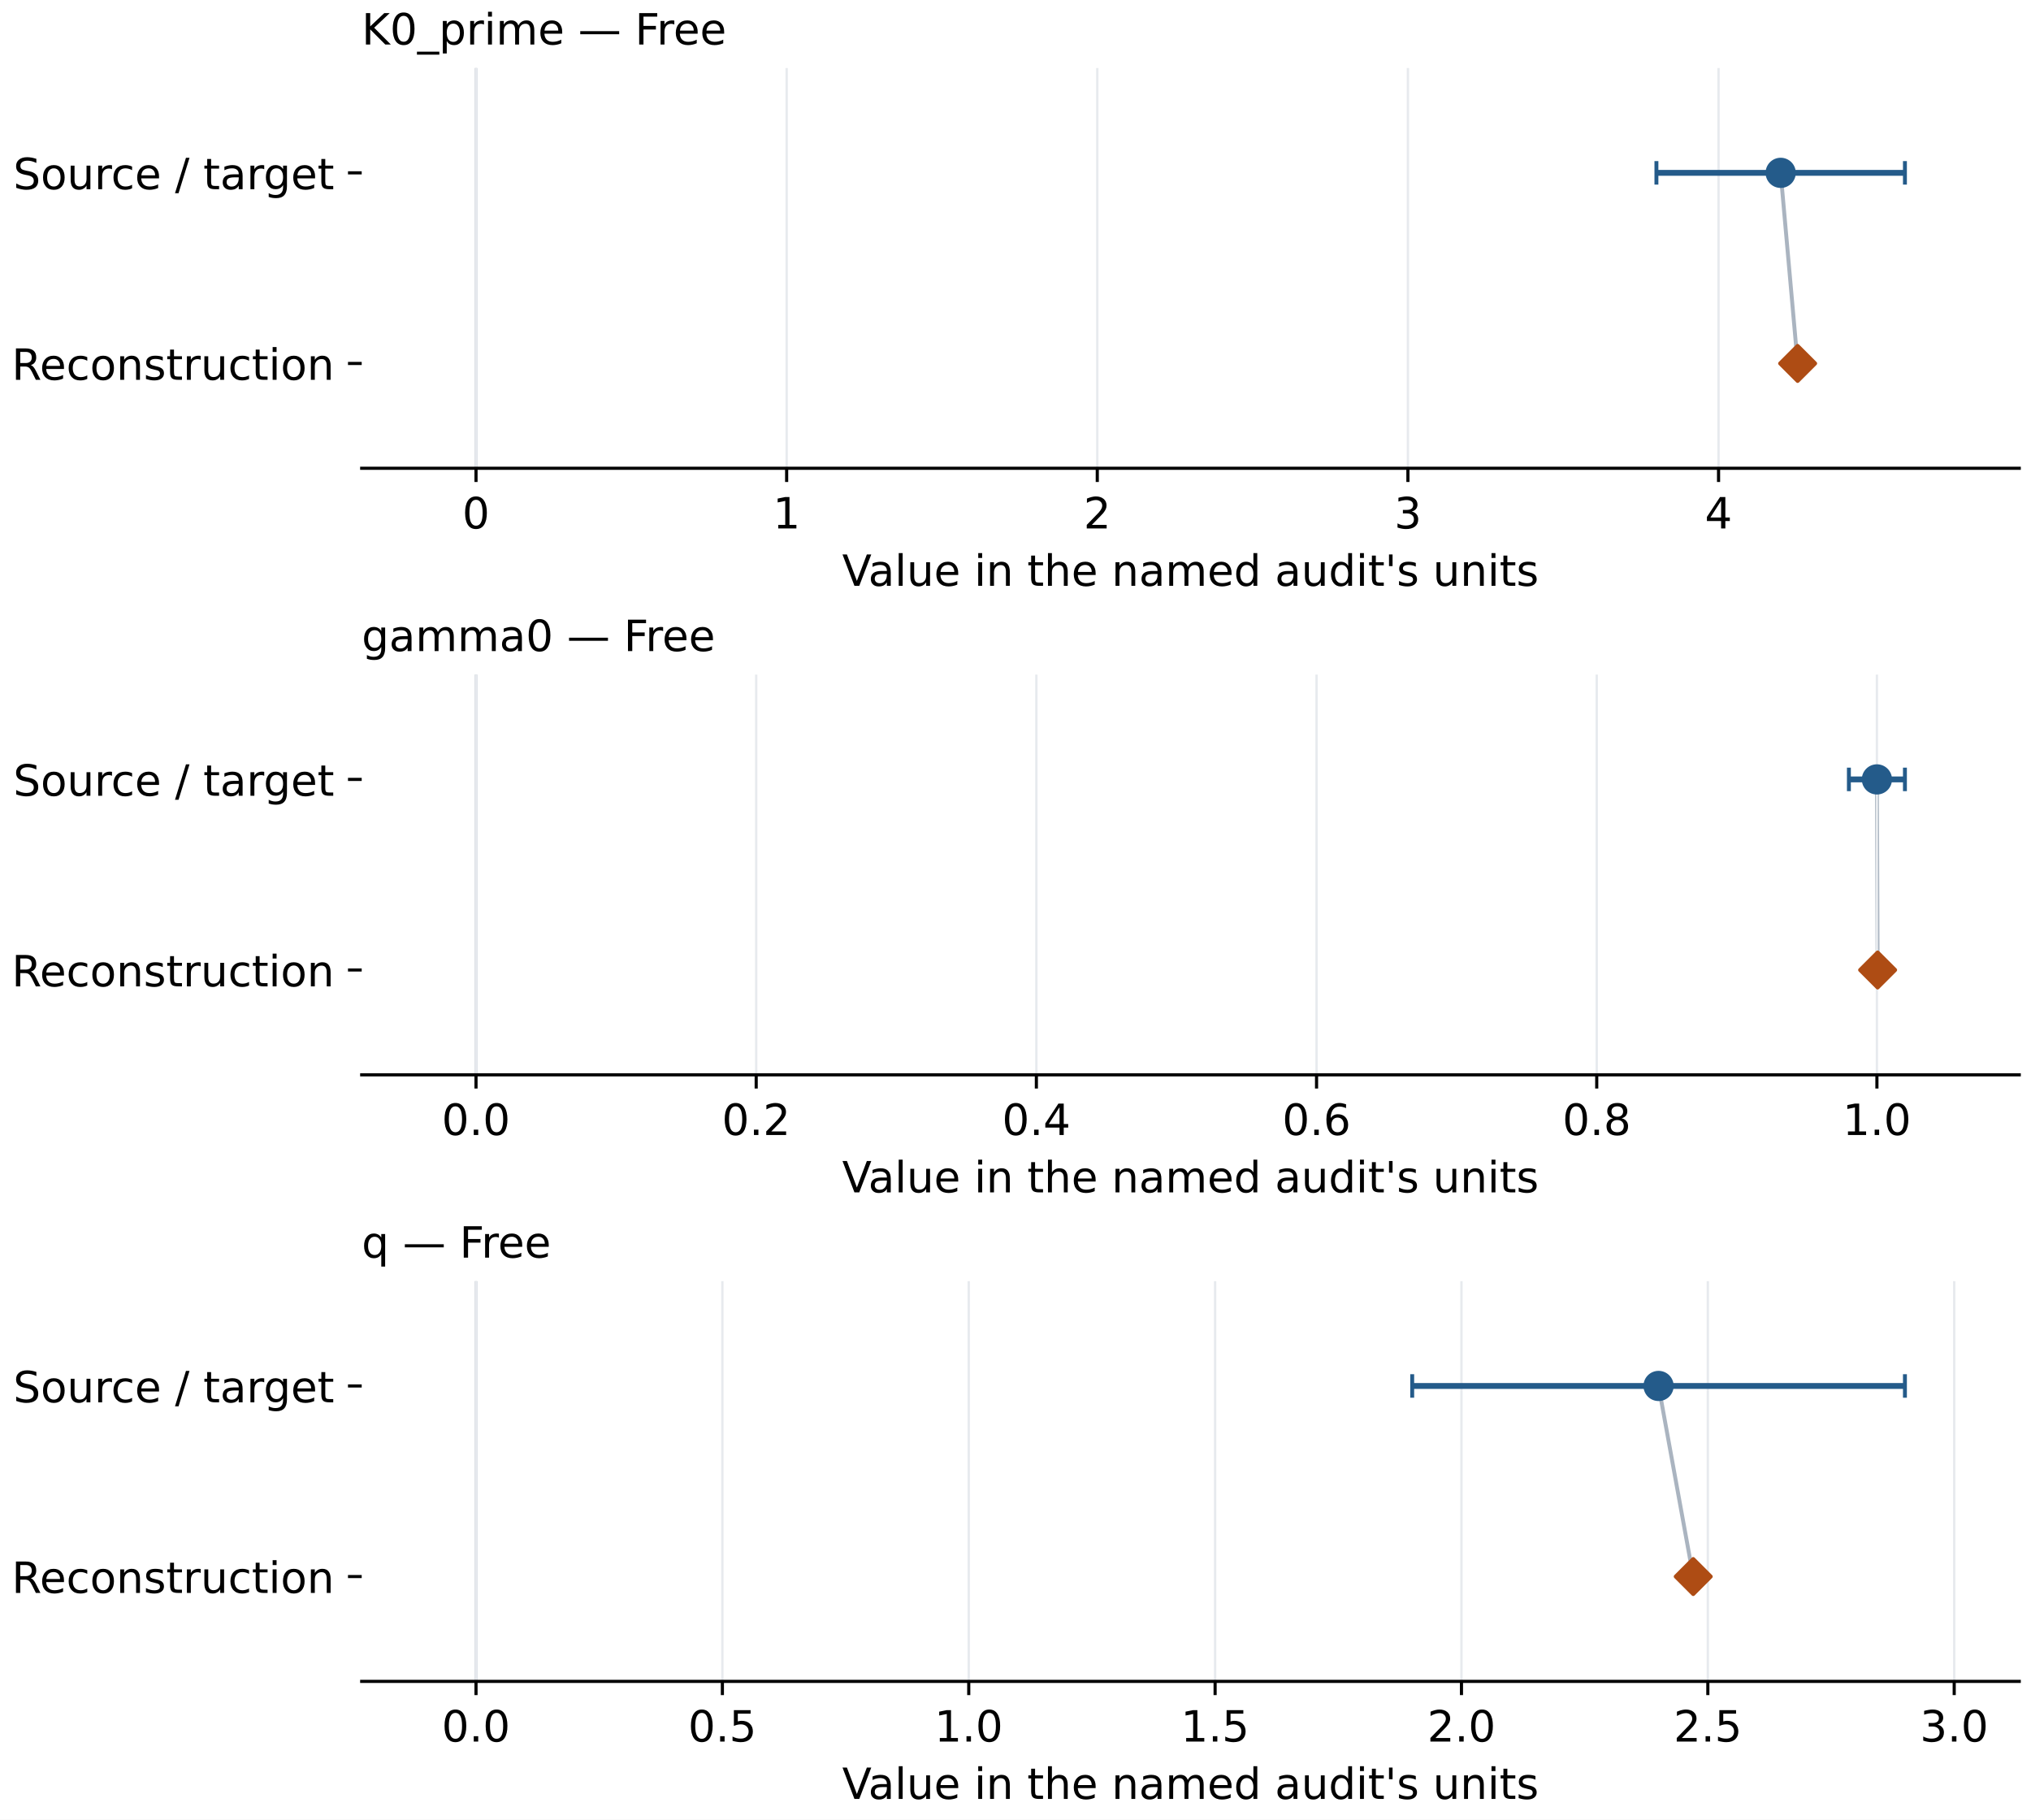
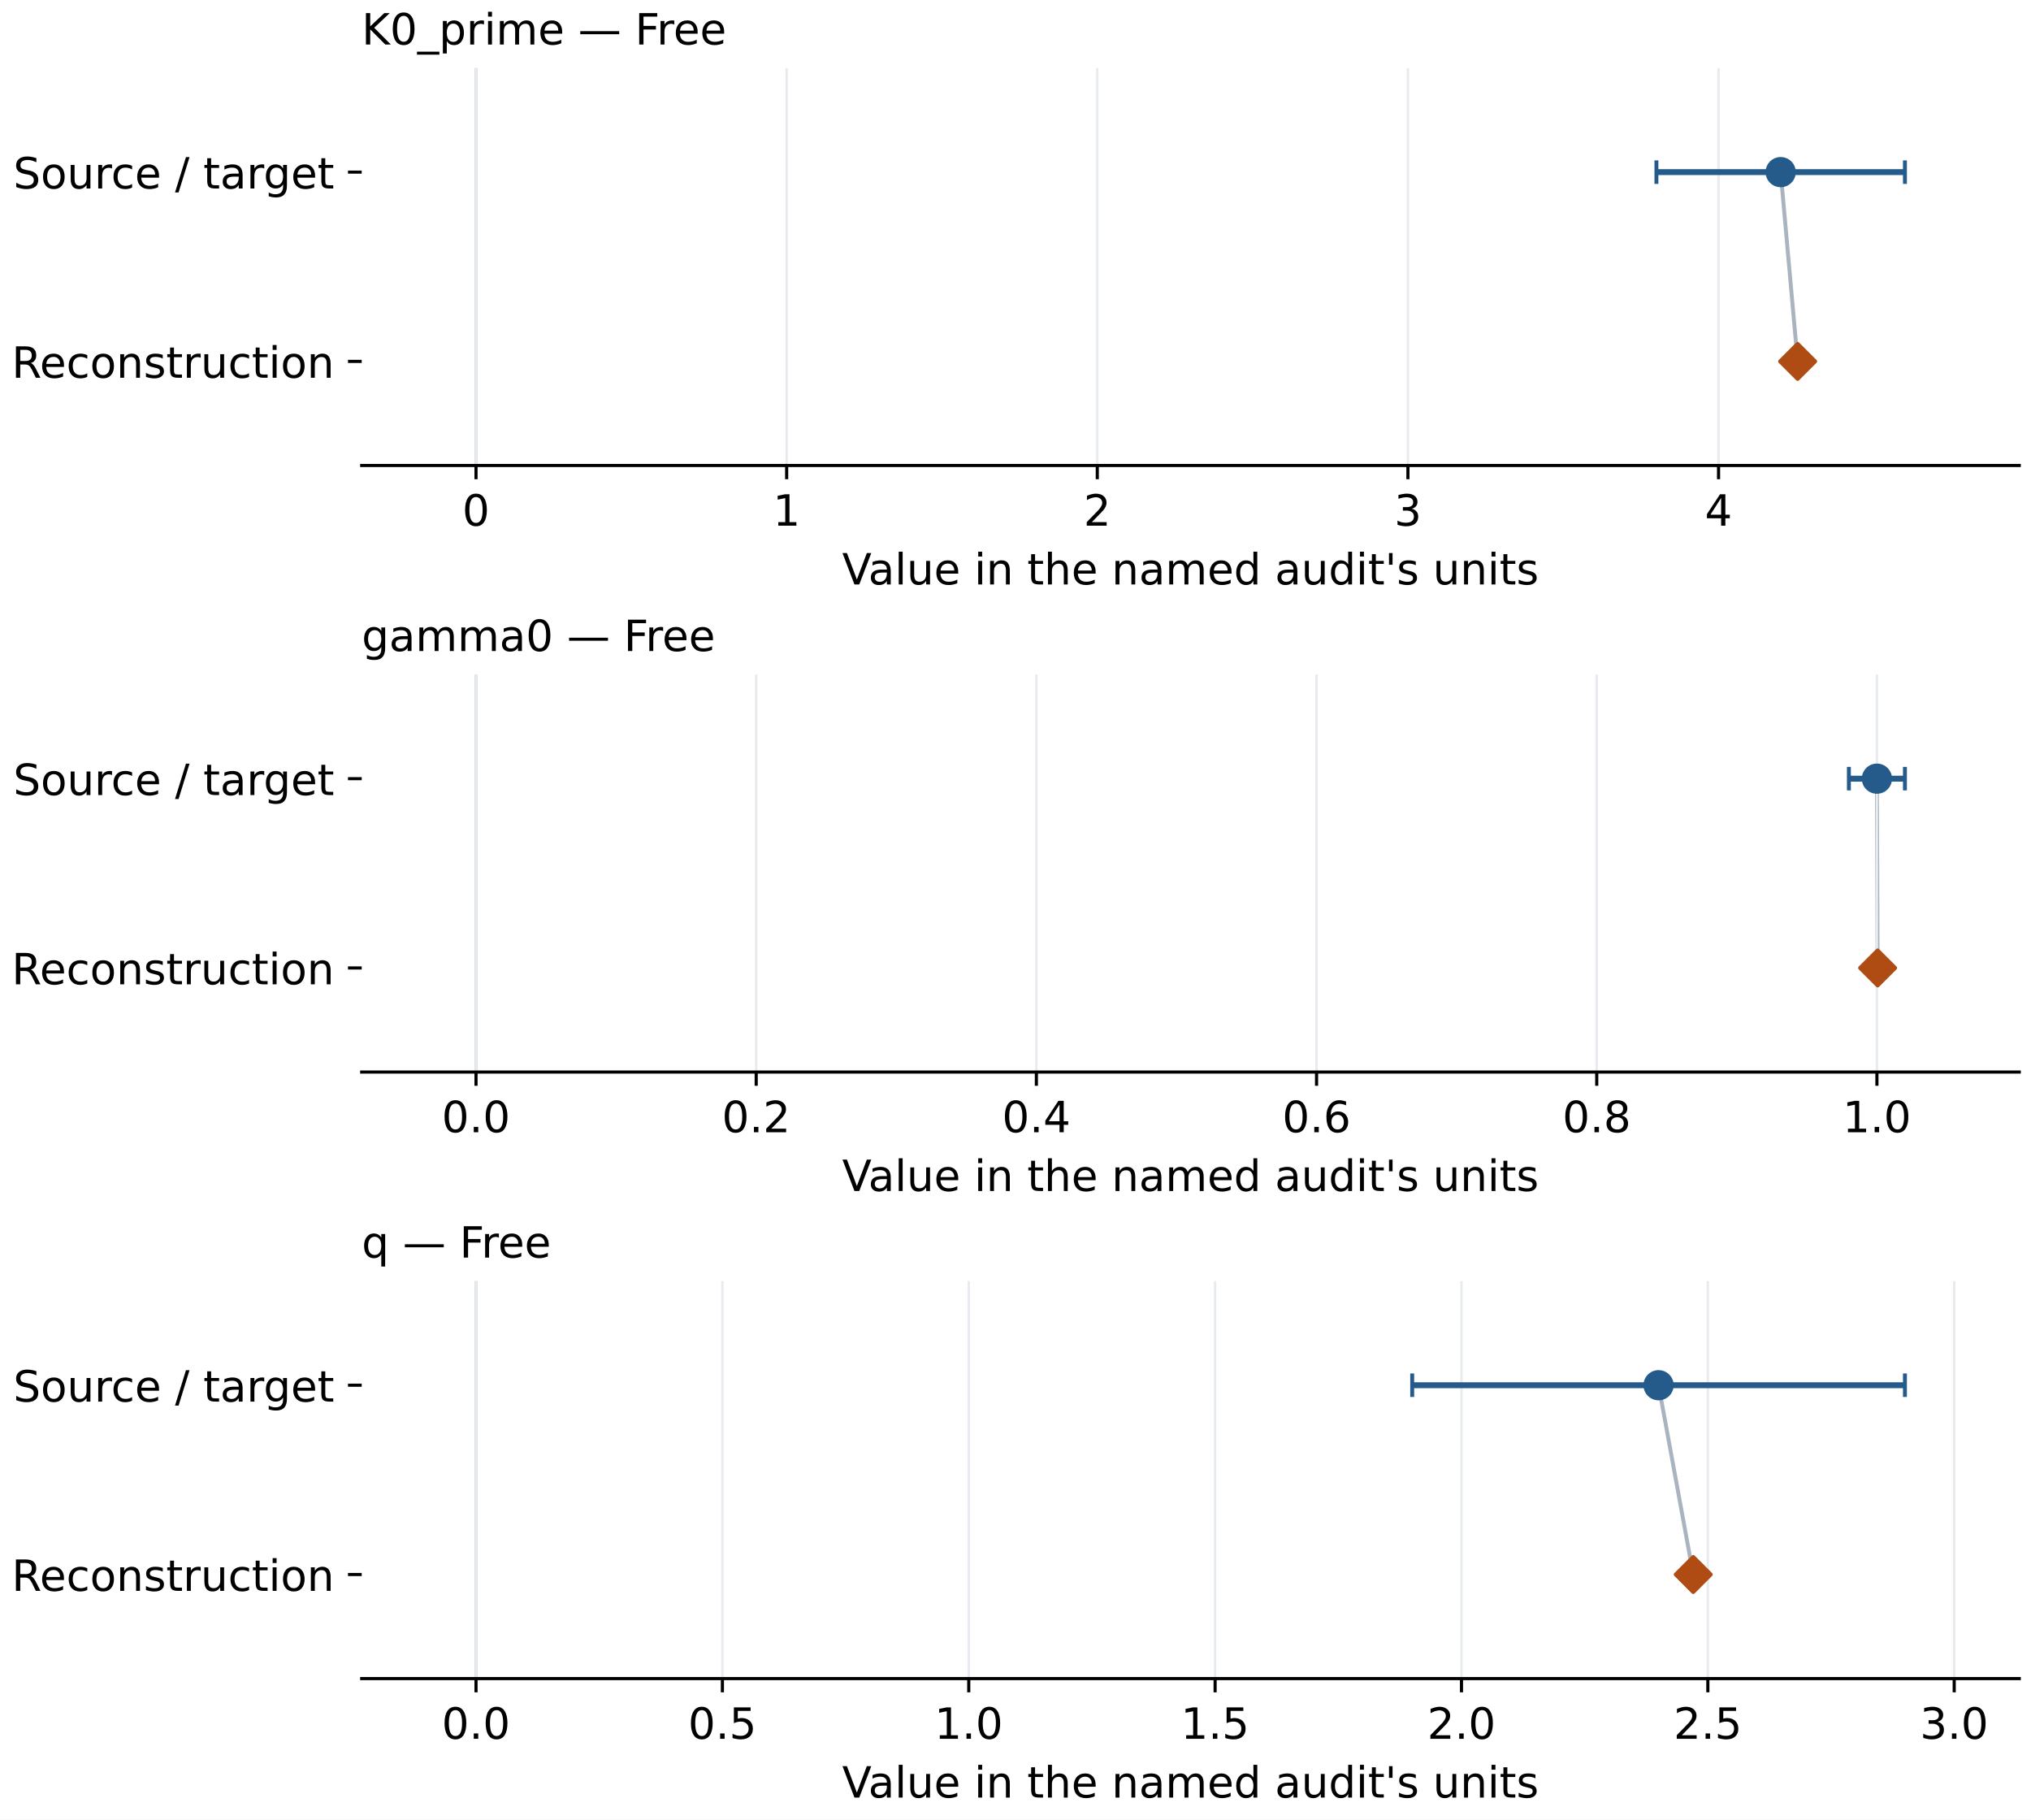
<svg xmlns="http://www.w3.org/2000/svg" xmlns:xlink="http://www.w3.org/1999/xlink" width="518.4pt" height="464.4pt" viewBox="0 0 518.4 464.4" version="1.1">
  <defs>
    <style type="text/css">*{stroke-linejoin: round; stroke-linecap: butt}</style>
  </defs>
  <g id="figure_1">
    <g id="patch_1">
      <path d="M 0 464.4 L 518.4 464.4 L 518.4 0 L 0 0 z " style="fill: #ffffff" />
    </g>
    <g id="axes_1">
      <g id="patch_2">
-         <path d="M 92.321 119.508 L 515.4 119.508 L 515.4 17.359 L 92.321 17.359 z " style="fill: #ffffff" />
+         <path d="M 92.323 118.799 L 515.4 118.799 L 515.4 17.359 L 92.323 17.359 z " style="fill: #ffffff" />
      </g>
      <g id="line2d_1">
-         <path d="M 121.499 119.508 L 121.499 17.359 " clip-path="url(#p881a610187)" style="fill: none; stroke: #c3cad2; stroke-width: 0.7; stroke-linecap: square" />
+         <path d="M 121.501 118.799 L 121.501 17.359 " clip-path="url(#p4411ebc7ee)" style="fill: none; stroke: #c3cad2; stroke-width: 0.7; stroke-linecap: square" />
      </g>
      <g id="line2d_2">
-         <path d="M 454.507 44.112 L 458.834 92.754 " clip-path="url(#p881a610187)" style="fill: none; stroke: #aab4c0; stroke-linecap: square" />
+         <path d="M 454.507 43.926 L 458.834 92.232 " clip-path="url(#p4411ebc7ee)" style="fill: none; stroke: #aab4c0; stroke-linecap: square" />
      </g>
      <g id="matplotlib.axis_1">
        <g id="xtick_1">
          <g id="line2d_3">
-             <path d="M 121.499 119.508 L 121.499 17.359 " clip-path="url(#p881a610187)" style="fill: none; stroke: #e7eaee; stroke-width: 0.6; stroke-linecap: square" />
+             <path d="M 121.501 118.799 L 121.501 17.359 " clip-path="url(#p4411ebc7ee)" style="fill: none; stroke: #e7eaee; stroke-width: 0.6; stroke-linecap: square" />
          </g>
          <g id="line2d_4">
            <defs>
              <path id="mb45e14ee2d" d="M 0 0 L 0 3.5 " style="stroke: #000000; stroke-width: 0.8" />
            </defs>
            <g>
-               <use xlink:href="#mb45e14ee2d" x="121.499" y="119.508" style="stroke: #000000; stroke-width: 0.8" />
+               <use xlink:href="#mb45e14ee2d" x="121.501" y="118.799" style="stroke: #000000; stroke-width: 0.8" />
            </g>
          </g>
          <g id="text_1">
-             <text style="font: 11px 'DejaVu Sans', Arial, sans-serif; text-anchor: middle" x="121.499" y="134.866" transform="rotate(-0 121.4993 134.8662)">0</text>
+             <text style="font-size: 11px; font-family: 'DejaVu Sans', Arial, sans-serif; text-anchor: middle" x="121.501" y="134.157" transform="rotate(-0 121.5009 134.1569)">0</text>
          </g>
        </g>
        <g id="xtick_2">
          <g id="line2d_5">
-             <path d="M 200.787 119.508 L 200.787 17.359 " clip-path="url(#p881a610187)" style="fill: none; stroke: #e7eaee; stroke-width: 0.6; stroke-linecap: square" />
+             <path d="M 200.788 118.799 L 200.788 17.359 " clip-path="url(#p4411ebc7ee)" style="fill: none; stroke: #e7eaee; stroke-width: 0.6; stroke-linecap: square" />
          </g>
          <g id="line2d_6">
            <g>
-               <use xlink:href="#mb45e14ee2d" x="200.787" y="119.508" style="stroke: #000000; stroke-width: 0.8" />
+               <use xlink:href="#mb45e14ee2d" x="200.788" y="118.799" style="stroke: #000000; stroke-width: 0.8" />
            </g>
          </g>
          <g id="text_2">
-             <text style="font: 11px 'DejaVu Sans', Arial, sans-serif; text-anchor: middle" x="200.787" y="134.866" transform="rotate(-0 200.7868 134.8662)">1</text>
+             <text style="font-size: 11px; font-family: 'DejaVu Sans', Arial, sans-serif; text-anchor: middle" x="200.788" y="134.157" transform="rotate(-0 200.7881 134.1569)">1</text>
          </g>
        </g>
        <g id="xtick_3">
          <g id="line2d_7">
-             <path d="M 280.074 119.508 L 280.074 17.359 " clip-path="url(#p881a610187)" style="fill: none; stroke: #e7eaee; stroke-width: 0.6; stroke-linecap: square" />
+             <path d="M 280.075 118.799 L 280.075 17.359 " clip-path="url(#p4411ebc7ee)" style="fill: none; stroke: #e7eaee; stroke-width: 0.6; stroke-linecap: square" />
          </g>
          <g id="line2d_8">
            <g>
-               <use xlink:href="#mb45e14ee2d" x="280.074" y="119.508" style="stroke: #000000; stroke-width: 0.8" />
+               <use xlink:href="#mb45e14ee2d" x="280.075" y="118.799" style="stroke: #000000; stroke-width: 0.8" />
            </g>
          </g>
          <g id="text_3">
-             <text style="font: 11px 'DejaVu Sans', Arial, sans-serif; text-anchor: middle" x="280.074" y="134.866" transform="rotate(-0 280.0744 134.8662)">2</text>
+             <text style="font-size: 11px; font-family: 'DejaVu Sans', Arial, sans-serif; text-anchor: middle" x="280.075" y="134.157" transform="rotate(-0 280.0753 134.1569)">2</text>
          </g>
        </g>
        <g id="xtick_4">
          <g id="line2d_9">
-             <path d="M 359.362 119.508 L 359.362 17.359 " clip-path="url(#p881a610187)" style="fill: none; stroke: #e7eaee; stroke-width: 0.6; stroke-linecap: square" />
+             <path d="M 359.363 118.799 L 359.363 17.359 " clip-path="url(#p4411ebc7ee)" style="fill: none; stroke: #e7eaee; stroke-width: 0.6; stroke-linecap: square" />
          </g>
          <g id="line2d_10">
            <g>
-               <use xlink:href="#mb45e14ee2d" x="359.362" y="119.508" style="stroke: #000000; stroke-width: 0.8" />
+               <use xlink:href="#mb45e14ee2d" x="359.363" y="118.799" style="stroke: #000000; stroke-width: 0.8" />
            </g>
          </g>
          <g id="text_4">
-             <text style="font: 11px 'DejaVu Sans', Arial, sans-serif; text-anchor: middle" x="359.362" y="134.866" transform="rotate(-0 359.3619 134.8662)">3</text>
+             <text style="font-size: 11px; font-family: 'DejaVu Sans', Arial, sans-serif; text-anchor: middle" x="359.363" y="134.157" transform="rotate(-0 359.3625 134.1569)">3</text>
          </g>
        </g>
        <g id="xtick_5">
          <g id="line2d_11">
-             <path d="M 438.649 119.508 L 438.649 17.359 " clip-path="url(#p881a610187)" style="fill: none; stroke: #e7eaee; stroke-width: 0.6; stroke-linecap: square" />
+             <path d="M 438.65 118.799 L 438.65 17.359 " clip-path="url(#p4411ebc7ee)" style="fill: none; stroke: #e7eaee; stroke-width: 0.6; stroke-linecap: square" />
          </g>
          <g id="line2d_12">
            <g>
-               <use xlink:href="#mb45e14ee2d" x="438.649" y="119.508" style="stroke: #000000; stroke-width: 0.8" />
+               <use xlink:href="#mb45e14ee2d" x="438.65" y="118.799" style="stroke: #000000; stroke-width: 0.8" />
            </g>
          </g>
          <g id="text_5">
-             <text style="font: 11px 'DejaVu Sans', Arial, sans-serif; text-anchor: middle" x="438.649" y="134.866" transform="rotate(-0 438.6494 134.8662)">4</text>
+             <text style="font-size: 11px; font-family: 'DejaVu Sans', Arial, sans-serif; text-anchor: middle" x="438.65" y="134.157" transform="rotate(-0 438.6497 134.1569)">4</text>
          </g>
        </g>
        <g id="text_6">
-           <text style="font: 11px 'DejaVu Sans', Arial, sans-serif; text-anchor: middle" x="303.861" y="149.512" transform="rotate(-0 303.8606 149.5121)">Value in the named audit's units</text>
+           <text style="font-size: 11px; font-family: 'DejaVu Sans', Arial, sans-serif; text-anchor: middle" x="303.861" y="149.158" transform="rotate(-0 303.8615 149.1578)">Value in the named audit's units</text>
        </g>
      </g>
      <g id="matplotlib.axis_2">
        <g id="ytick_1">
          <g id="line2d_13">
            <defs>
              <path id="m7f30f8d901" d="M 0 0 L -3.5 0 " style="stroke: #000000; stroke-width: 0.8" />
            </defs>
            <g>
-               <use xlink:href="#m7f30f8d901" x="92.321" y="92.754" style="stroke: #000000; stroke-width: 0.8" />
+               <use xlink:href="#m7f30f8d901" x="92.323" y="92.232" style="stroke: #000000; stroke-width: 0.8" />
            </g>
          </g>
          <g id="text_7">
-             <text style="font: 11px 'DejaVu Sans', Arial, sans-serif; text-anchor: end" x="85.321" y="96.934" transform="rotate(-0 85.32149 96.93362)">Reconstruction</text>
+             <text style="font-size: 11px; font-family: 'DejaVu Sans', Arial, sans-serif; text-anchor: end" x="85.323" y="96.411" transform="rotate(-0 85.32321 96.41075)">Reconstruction</text>
          </g>
        </g>
        <g id="ytick_2">
          <g id="line2d_14">
            <g>
-               <use xlink:href="#m7f30f8d901" x="92.321" y="44.112" style="stroke: #000000; stroke-width: 0.8" />
+               <use xlink:href="#m7f30f8d901" x="92.323" y="43.926" style="stroke: #000000; stroke-width: 0.8" />
            </g>
          </g>
          <g id="text_8">
-             <text style="font: 11px 'DejaVu Sans', Arial, sans-serif; text-anchor: end" x="85.321" y="48.291" transform="rotate(-0 85.32149 48.29107)">Source / target</text>
+             <text style="font-size: 11px; font-family: 'DejaVu Sans', Arial, sans-serif; text-anchor: end" x="85.323" y="48.105" transform="rotate(-0 85.32321 48.1051)">Source / target</text>
          </g>
        </g>
      </g>
      <g id="PathCollection_1">
        <defs>
          <path id="m5b1aaaca44" d="M 0 3.354 C 0.89 3.354 1.743 3.001 2.372 2.372 C 3.001 1.743 3.354 0.89 3.354 0 C 3.354 -0.89 3.001 -1.743 2.372 -2.372 C 1.743 -3.001 0.89 -3.354 0 -3.354 C -0.89 -3.354 -1.743 -3.001 -2.372 -2.372 C -3.001 -1.743 -3.354 -0.89 -3.354 0 C -3.354 0.89 -3.001 1.743 -2.372 2.372 C -1.743 3.001 -0.89 3.354 0 3.354 z " style="stroke: #245b8a" />
        </defs>
-         <g clip-path="url(#p881a610187)">
-           <use xlink:href="#m5b1aaaca44" x="454.507" y="44.112" style="fill: #245b8a; stroke: #245b8a" />
+         <g clip-path="url(#p4411ebc7ee)">
+           <use xlink:href="#m5b1aaaca44" x="454.507" y="43.926" style="fill: #245b8a; stroke: #245b8a" />
        </g>
      </g>
      <g id="PathCollection_2">
        <defs>
          <path id="m79c71298e6" d="M -0 4.472 L 4.472 0 L 0 -4.472 L -4.472 -0 z " style="stroke: #ae4c14" />
        </defs>
-         <g clip-path="url(#p881a610187)">
-           <use xlink:href="#m79c71298e6" x="458.834" y="92.754" style="fill: #ae4c14; stroke: #ae4c14" />
+         <g clip-path="url(#p4411ebc7ee)">
+           <use xlink:href="#m79c71298e6" x="458.834" y="92.232" style="fill: #ae4c14; stroke: #ae4c14" />
        </g>
      </g>
      <g id="LineCollection_1">
-         <path d="M 422.792 44.112 L 486.222 44.112 " clip-path="url(#p881a610187)" style="fill: none; stroke: #245b8a; stroke-width: 1.5" />
+         <path d="M 422.792 43.926 L 486.222 43.926 " clip-path="url(#p4411ebc7ee)" style="fill: none; stroke: #245b8a; stroke-width: 1.5" />
      </g>
      <g id="line2d_15">
        <defs>
          <path id="m002537e231" d="M 0 3 L 0 -3 " style="stroke: #245b8a" />
        </defs>
-         <g clip-path="url(#p881a610187)">
-           <use xlink:href="#m002537e231" x="422.792" y="44.112" style="fill: #245b8a; stroke: #245b8a" />
+         <g clip-path="url(#p4411ebc7ee)">
+           <use xlink:href="#m002537e231" x="422.792" y="43.926" style="fill: #245b8a; stroke: #245b8a" />
        </g>
      </g>
      <g id="line2d_16">
-         <g clip-path="url(#p881a610187)">
-           <use xlink:href="#m002537e231" x="486.222" y="44.112" style="fill: #245b8a; stroke: #245b8a" />
+         <g clip-path="url(#p4411ebc7ee)">
+           <use xlink:href="#m002537e231" x="486.222" y="43.926" style="fill: #245b8a; stroke: #245b8a" />
        </g>
      </g>
      <g id="patch_3">
-         <path d="M 92.321 119.508 L 515.4 119.508 " style="fill: none; stroke: #000000; stroke-width: 0.8; stroke-linejoin: miter; stroke-linecap: square" />
+         <path d="M 92.323 118.799 L 515.4 118.799 " style="fill: none; stroke: #000000; stroke-width: 0.8; stroke-linejoin: miter; stroke-linecap: square" />
      </g>
      <g id="text_9">
-         <text style="font: 11px 'DejaVu Sans', Arial, sans-serif; text-anchor: start" x="92.321" y="11.359" transform="rotate(-0 92.32149 11.35852)">K0_prime — Free</text>
+         <text style="font-size: 11px; font-family: 'DejaVu Sans', Arial, sans-serif; text-anchor: start" x="92.323" y="11.359" transform="rotate(-0 92.32321 11.35852)">K0_prime — Free</text>
      </g>
    </g>
    <g id="axes_2">
      <g id="patch_4">
-         <path d="M 92.321 274.308 L 515.4 274.308 L 515.4 172.159 L 92.321 172.159 z " style="fill: #ffffff" />
+         <path d="M 92.323 273.599 L 515.4 273.599 L 515.4 172.158 L 92.323 172.158 z " style="fill: #ffffff" />
      </g>
      <g id="line2d_17">
-         <path d="M 121.499 274.308 L 121.499 172.159 " clip-path="url(#p8bce2dddd9)" style="fill: none; stroke: #c3cad2; stroke-width: 0.7; stroke-linecap: square" />
+         <path d="M 121.501 273.599 L 121.501 172.158 " clip-path="url(#pc81dabed47)" style="fill: none; stroke: #c3cad2; stroke-width: 0.7; stroke-linecap: square" />
      </g>
      <g id="line2d_18">
-         <path d="M 479.071 198.912 L 479.25 247.554 " clip-path="url(#p8bce2dddd9)" style="fill: none; stroke: #aab4c0; stroke-linecap: square" />
+         <path d="M 479.071 198.726 L 479.25 247.031 " clip-path="url(#pc81dabed47)" style="fill: none; stroke: #aab4c0; stroke-linecap: square" />
      </g>
      <g id="matplotlib.axis_3">
        <g id="xtick_6">
          <g id="line2d_19">
-             <path d="M 121.499 274.308 L 121.499 172.159 " clip-path="url(#p8bce2dddd9)" style="fill: none; stroke: #e7eaee; stroke-width: 0.6; stroke-linecap: square" />
+             <path d="M 121.501 273.599 L 121.501 172.158 " clip-path="url(#pc81dabed47)" style="fill: none; stroke: #e7eaee; stroke-width: 0.6; stroke-linecap: square" />
          </g>
          <g id="line2d_20">
            <g>
-               <use xlink:href="#mb45e14ee2d" x="121.499" y="274.308" style="stroke: #000000; stroke-width: 0.8" />
+               <use xlink:href="#mb45e14ee2d" x="121.501" y="273.599" style="stroke: #000000; stroke-width: 0.8" />
            </g>
          </g>
          <g id="text_10">
-             <text style="font: 11px 'DejaVu Sans', Arial, sans-serif; text-anchor: middle" x="121.499" y="289.666" transform="rotate(-0 121.4993 289.6662)">0.0</text>
+             <text style="font-size: 11px; font-family: 'DejaVu Sans', Arial, sans-serif; text-anchor: middle" x="121.501" y="288.957" transform="rotate(-0 121.5009 288.9566)">0.0</text>
          </g>
        </g>
        <g id="xtick_7">
          <g id="line2d_21">
-             <path d="M 193.014 274.308 L 193.014 172.159 " clip-path="url(#p8bce2dddd9)" style="fill: none; stroke: #e7eaee; stroke-width: 0.6; stroke-linecap: square" />
+             <path d="M 193.015 273.599 L 193.015 172.158 " clip-path="url(#pc81dabed47)" style="fill: none; stroke: #e7eaee; stroke-width: 0.6; stroke-linecap: square" />
          </g>
          <g id="line2d_22">
            <g>
-               <use xlink:href="#mb45e14ee2d" x="193.014" y="274.308" style="stroke: #000000; stroke-width: 0.8" />
+               <use xlink:href="#mb45e14ee2d" x="193.015" y="273.599" style="stroke: #000000; stroke-width: 0.8" />
            </g>
          </g>
          <g id="text_11">
-             <text style="font: 11px 'DejaVu Sans', Arial, sans-serif; text-anchor: middle" x="193.014" y="289.666" transform="rotate(-0 193.0135 289.6662)">0.2</text>
+             <text style="font-size: 11px; font-family: 'DejaVu Sans', Arial, sans-serif; text-anchor: middle" x="193.015" y="288.957" transform="rotate(-0 193.0149 288.9566)">0.2</text>
          </g>
        </g>
        <g id="xtick_8">
          <g id="line2d_23">
-             <path d="M 264.528 274.308 L 264.528 172.159 " clip-path="url(#p8bce2dddd9)" style="fill: none; stroke: #e7eaee; stroke-width: 0.6; stroke-linecap: square" />
+             <path d="M 264.529 273.599 L 264.529 172.158 " clip-path="url(#pc81dabed47)" style="fill: none; stroke: #e7eaee; stroke-width: 0.6; stroke-linecap: square" />
          </g>
          <g id="line2d_24">
            <g>
-               <use xlink:href="#mb45e14ee2d" x="264.528" y="274.308" style="stroke: #000000; stroke-width: 0.8" />
+               <use xlink:href="#mb45e14ee2d" x="264.529" y="273.599" style="stroke: #000000; stroke-width: 0.8" />
            </g>
          </g>
          <g id="text_12">
-             <text style="font: 11px 'DejaVu Sans', Arial, sans-serif; text-anchor: middle" x="264.528" y="289.666" transform="rotate(-0 264.5278 289.6662)">0.4</text>
+             <text style="font-size: 11px; font-family: 'DejaVu Sans', Arial, sans-serif; text-anchor: middle" x="264.529" y="288.957" transform="rotate(-0 264.5288 288.9566)">0.4</text>
          </g>
        </g>
        <g id="xtick_9">
          <g id="line2d_25">
-             <path d="M 336.042 274.308 L 336.042 172.159 " clip-path="url(#p8bce2dddd9)" style="fill: none; stroke: #e7eaee; stroke-width: 0.6; stroke-linecap: square" />
+             <path d="M 336.043 273.599 L 336.043 172.158 " clip-path="url(#pc81dabed47)" style="fill: none; stroke: #e7eaee; stroke-width: 0.6; stroke-linecap: square" />
          </g>
          <g id="line2d_26">
            <g>
-               <use xlink:href="#mb45e14ee2d" x="336.042" y="274.308" style="stroke: #000000; stroke-width: 0.8" />
+               <use xlink:href="#mb45e14ee2d" x="336.043" y="273.599" style="stroke: #000000; stroke-width: 0.8" />
            </g>
          </g>
          <g id="text_13">
-             <text style="font: 11px 'DejaVu Sans', Arial, sans-serif; text-anchor: middle" x="336.042" y="289.666" transform="rotate(-0 336.042 289.6662)">0.6</text>
+             <text style="font-size: 11px; font-family: 'DejaVu Sans', Arial, sans-serif; text-anchor: middle" x="336.043" y="288.957" transform="rotate(-0 336.0428 288.9566)">0.6</text>
          </g>
        </g>
        <g id="xtick_10">
          <g id="line2d_27">
-             <path d="M 407.556 274.308 L 407.556 172.159 " clip-path="url(#p8bce2dddd9)" style="fill: none; stroke: #e7eaee; stroke-width: 0.6; stroke-linecap: square" />
+             <path d="M 407.557 273.599 L 407.557 172.158 " clip-path="url(#pc81dabed47)" style="fill: none; stroke: #e7eaee; stroke-width: 0.6; stroke-linecap: square" />
          </g>
          <g id="line2d_28">
            <g>
-               <use xlink:href="#mb45e14ee2d" x="407.556" y="274.308" style="stroke: #000000; stroke-width: 0.8" />
+               <use xlink:href="#mb45e14ee2d" x="407.557" y="273.599" style="stroke: #000000; stroke-width: 0.8" />
            </g>
          </g>
          <g id="text_14">
-             <text style="font: 11px 'DejaVu Sans', Arial, sans-serif; text-anchor: middle" x="407.556" y="289.666" transform="rotate(-0 407.5563 289.6662)">0.8</text>
+             <text style="font-size: 11px; font-family: 'DejaVu Sans', Arial, sans-serif; text-anchor: middle" x="407.557" y="288.957" transform="rotate(-0 407.5567 288.9566)">0.8</text>
          </g>
        </g>
        <g id="xtick_11">
          <g id="line2d_29">
-             <path d="M 479.071 274.308 L 479.071 172.159 " clip-path="url(#p8bce2dddd9)" style="fill: none; stroke: #e7eaee; stroke-width: 0.6; stroke-linecap: square" />
+             <path d="M 479.071 273.599 L 479.071 172.158 " clip-path="url(#pc81dabed47)" style="fill: none; stroke: #e7eaee; stroke-width: 0.6; stroke-linecap: square" />
          </g>
          <g id="line2d_30">
            <g>
-               <use xlink:href="#mb45e14ee2d" x="479.071" y="274.308" style="stroke: #000000; stroke-width: 0.8" />
+               <use xlink:href="#mb45e14ee2d" x="479.071" y="273.599" style="stroke: #000000; stroke-width: 0.8" />
            </g>
          </g>
          <g id="text_15">
-             <text style="font: 11px 'DejaVu Sans', Arial, sans-serif; text-anchor: middle" x="479.071" y="289.666" transform="rotate(-0 479.0705 289.6662)">1.0</text>
+             <text style="font-size: 11px; font-family: 'DejaVu Sans', Arial, sans-serif; text-anchor: middle" x="479.071" y="288.957" transform="rotate(-0 479.0707 288.9566)">1.0</text>
          </g>
        </g>
        <g id="text_16">
-           <text style="font: 11px 'DejaVu Sans', Arial, sans-serif; text-anchor: middle" x="303.861" y="304.312" transform="rotate(-0 303.8606 304.3121)">Value in the named audit's units</text>
+           <text style="font-size: 11px; font-family: 'DejaVu Sans', Arial, sans-serif; text-anchor: middle" x="303.861" y="303.957" transform="rotate(-0 303.8615 303.9575)">Value in the named audit's units</text>
        </g>
      </g>
      <g id="matplotlib.axis_4">
        <g id="ytick_3">
          <g id="line2d_31">
            <g>
-               <use xlink:href="#m7f30f8d901" x="92.321" y="247.554" style="stroke: #000000; stroke-width: 0.8" />
+               <use xlink:href="#m7f30f8d901" x="92.323" y="247.031" style="stroke: #000000; stroke-width: 0.8" />
            </g>
          </g>
          <g id="text_17">
-             <text style="font: 11px 'DejaVu Sans', Arial, sans-serif; text-anchor: end" x="85.321" y="251.734" transform="rotate(-0 85.32149 251.7336)">Reconstruction</text>
+             <text style="font-size: 11px; font-family: 'DejaVu Sans', Arial, sans-serif; text-anchor: end" x="85.323" y="251.21" transform="rotate(-0 85.32321 251.2105)">Reconstruction</text>
          </g>
        </g>
        <g id="ytick_4">
          <g id="line2d_32">
            <g>
-               <use xlink:href="#m7f30f8d901" x="92.321" y="198.912" style="stroke: #000000; stroke-width: 0.8" />
+               <use xlink:href="#m7f30f8d901" x="92.323" y="198.726" style="stroke: #000000; stroke-width: 0.8" />
            </g>
          </g>
          <g id="text_18">
-             <text style="font: 11px 'DejaVu Sans', Arial, sans-serif; text-anchor: end" x="85.321" y="203.091" transform="rotate(-0 85.32149 203.0911)">Source / target</text>
+             <text style="font-size: 11px; font-family: 'DejaVu Sans', Arial, sans-serif; text-anchor: end" x="85.323" y="202.905" transform="rotate(-0 85.32321 202.9048)">Source / target</text>
          </g>
        </g>
      </g>
      <g id="PathCollection_3">
-         <g clip-path="url(#p8bce2dddd9)">
-           <use xlink:href="#m5b1aaaca44" x="479.071" y="198.912" style="fill: #245b8a; stroke: #245b8a" />
+         <g clip-path="url(#pc81dabed47)">
+           <use xlink:href="#m5b1aaaca44" x="479.071" y="198.726" style="fill: #245b8a; stroke: #245b8a" />
        </g>
      </g>
      <g id="PathCollection_4">
-         <g clip-path="url(#p8bce2dddd9)">
-           <use xlink:href="#m79c71298e6" x="479.25" y="247.554" style="fill: #ae4c14; stroke: #ae4c14" />
+         <g clip-path="url(#pc81dabed47)">
+           <use xlink:href="#m79c71298e6" x="479.25" y="247.031" style="fill: #ae4c14; stroke: #ae4c14" />
        </g>
      </g>
      <g id="LineCollection_2">
-         <path d="M 471.919 198.912 L 486.222 198.912 " clip-path="url(#p8bce2dddd9)" style="fill: none; stroke: #245b8a; stroke-width: 1.5" />
+         <path d="M 471.919 198.726 L 486.222 198.726 " clip-path="url(#pc81dabed47)" style="fill: none; stroke: #245b8a; stroke-width: 1.5" />
      </g>
      <g id="line2d_33">
-         <g clip-path="url(#p8bce2dddd9)">
-           <use xlink:href="#m002537e231" x="471.919" y="198.912" style="fill: #245b8a; stroke: #245b8a" />
+         <g clip-path="url(#pc81dabed47)">
+           <use xlink:href="#m002537e231" x="471.919" y="198.726" style="fill: #245b8a; stroke: #245b8a" />
        </g>
      </g>
      <g id="line2d_34">
-         <g clip-path="url(#p8bce2dddd9)">
-           <use xlink:href="#m002537e231" x="486.222" y="198.912" style="fill: #245b8a; stroke: #245b8a" />
+         <g clip-path="url(#pc81dabed47)">
+           <use xlink:href="#m002537e231" x="486.222" y="198.726" style="fill: #245b8a; stroke: #245b8a" />
        </g>
      </g>
      <g id="patch_5">
-         <path d="M 92.321 274.308 L 515.4 274.308 " style="fill: none; stroke: #000000; stroke-width: 0.8; stroke-linejoin: miter; stroke-linecap: square" />
+         <path d="M 92.323 273.599 L 515.4 273.599 " style="fill: none; stroke: #000000; stroke-width: 0.8; stroke-linejoin: miter; stroke-linecap: square" />
      </g>
      <g id="text_19">
-         <text style="font: 11px 'DejaVu Sans', Arial, sans-serif; text-anchor: start" x="92.321" y="166.159" transform="rotate(-0 92.32149 166.1585)">gamma0 — Free</text>
+         <text style="font-size: 11px; font-family: 'DejaVu Sans', Arial, sans-serif; text-anchor: start" x="92.323" y="166.158" transform="rotate(-0 92.32321 166.1582)">gamma0 — Free</text>
      </g>
    </g>
    <g id="axes_3">
      <g id="patch_6">
-         <path d="M 92.321 429.108 L 515.4 429.108 L 515.4 326.959 L 92.321 326.959 z " style="fill: #ffffff" />
+         <path d="M 92.323 428.399 L 515.4 428.399 L 515.4 326.958 L 92.323 326.958 z " style="fill: #ffffff" />
      </g>
      <g id="line2d_35">
-         <path d="M 121.499 429.108 L 121.499 326.959 " clip-path="url(#p3969492e78)" style="fill: none; stroke: #c3cad2; stroke-width: 0.7; stroke-linecap: square" />
+         <path d="M 121.501 428.399 L 121.501 326.958 " clip-path="url(#pb8ed904440)" style="fill: none; stroke: #c3cad2; stroke-width: 0.7; stroke-linecap: square" />
      </g>
      <g id="line2d_36">
-         <path d="M 423.339 353.712 L 432.186 402.354 " clip-path="url(#p3969492e78)" style="fill: none; stroke: #aab4c0; stroke-linecap: square" />
+         <path d="M 423.339 353.526 L 432.186 401.831 " clip-path="url(#pb8ed904440)" style="fill: none; stroke: #aab4c0; stroke-linecap: square" />
      </g>
      <g id="matplotlib.axis_5">
        <g id="xtick_12">
          <g id="line2d_37">
-             <path d="M 121.499 429.108 L 121.499 326.959 " clip-path="url(#p3969492e78)" style="fill: none; stroke: #e7eaee; stroke-width: 0.6; stroke-linecap: square" />
+             <path d="M 121.501 428.399 L 121.501 326.958 " clip-path="url(#pb8ed904440)" style="fill: none; stroke: #e7eaee; stroke-width: 0.6; stroke-linecap: square" />
          </g>
          <g id="line2d_38">
            <g>
-               <use xlink:href="#mb45e14ee2d" x="121.499" y="429.108" style="stroke: #000000; stroke-width: 0.8" />
+               <use xlink:href="#mb45e14ee2d" x="121.501" y="428.399" style="stroke: #000000; stroke-width: 0.8" />
            </g>
          </g>
          <g id="text_20">
-             <text style="font: 11px 'DejaVu Sans', Arial, sans-serif; text-anchor: middle" x="121.499" y="444.466" transform="rotate(-0 121.4993 444.4662)">0.0</text>
+             <text style="font-size: 11px; font-family: 'DejaVu Sans', Arial, sans-serif; text-anchor: middle" x="121.501" y="443.756" transform="rotate(-0 121.5009 443.7563)">0.0</text>
          </g>
        </g>
        <g id="xtick_13">
          <g id="line2d_39">
-             <path d="M 184.383 429.108 L 184.383 326.959 " clip-path="url(#p3969492e78)" style="fill: none; stroke: #e7eaee; stroke-width: 0.6; stroke-linecap: square" />
+             <path d="M 184.384 428.399 L 184.384 326.958 " clip-path="url(#pb8ed904440)" style="fill: none; stroke: #e7eaee; stroke-width: 0.6; stroke-linecap: square" />
          </g>
          <g id="line2d_40">
            <g>
-               <use xlink:href="#mb45e14ee2d" x="184.383" y="429.108" style="stroke: #000000; stroke-width: 0.8" />
+               <use xlink:href="#mb45e14ee2d" x="184.384" y="428.399" style="stroke: #000000; stroke-width: 0.8" />
            </g>
          </g>
          <g id="text_21">
-             <text style="font: 11px 'DejaVu Sans', Arial, sans-serif; text-anchor: middle" x="184.383" y="444.466" transform="rotate(-0 184.3825 444.4662)">0.5</text>
+             <text style="font-size: 11px; font-family: 'DejaVu Sans', Arial, sans-serif; text-anchor: middle" x="184.384" y="443.756" transform="rotate(-0 184.3839 443.7563)">0.5</text>
          </g>
        </g>
        <g id="xtick_14">
          <g id="line2d_41">
-             <path d="M 247.266 429.108 L 247.266 326.959 " clip-path="url(#p3969492e78)" style="fill: none; stroke: #e7eaee; stroke-width: 0.6; stroke-linecap: square" />
+             <path d="M 247.267 428.399 L 247.267 326.958 " clip-path="url(#pb8ed904440)" style="fill: none; stroke: #e7eaee; stroke-width: 0.6; stroke-linecap: square" />
          </g>
          <g id="line2d_42">
            <g>
-               <use xlink:href="#mb45e14ee2d" x="247.266" y="429.108" style="stroke: #000000; stroke-width: 0.8" />
+               <use xlink:href="#mb45e14ee2d" x="247.267" y="428.399" style="stroke: #000000; stroke-width: 0.8" />
            </g>
          </g>
          <g id="text_22">
-             <text style="font: 11px 'DejaVu Sans', Arial, sans-serif; text-anchor: middle" x="247.266" y="444.466" transform="rotate(-0 247.2657 444.4662)">1.0</text>
+             <text style="font-size: 11px; font-family: 'DejaVu Sans', Arial, sans-serif; text-anchor: middle" x="247.267" y="443.756" transform="rotate(-0 247.2668 443.7563)">1.0</text>
          </g>
        </g>
        <g id="xtick_15">
          <g id="line2d_43">
-             <path d="M 310.149 429.108 L 310.149 326.959 " clip-path="url(#p3969492e78)" style="fill: none; stroke: #e7eaee; stroke-width: 0.6; stroke-linecap: square" />
+             <path d="M 310.15 428.399 L 310.15 326.958 " clip-path="url(#pb8ed904440)" style="fill: none; stroke: #e7eaee; stroke-width: 0.6; stroke-linecap: square" />
          </g>
          <g id="line2d_44">
            <g>
-               <use xlink:href="#mb45e14ee2d" x="310.149" y="429.108" style="stroke: #000000; stroke-width: 0.8" />
+               <use xlink:href="#mb45e14ee2d" x="310.15" y="428.399" style="stroke: #000000; stroke-width: 0.8" />
            </g>
          </g>
          <g id="text_23">
-             <text style="font: 11px 'DejaVu Sans', Arial, sans-serif; text-anchor: middle" x="310.149" y="444.466" transform="rotate(-0 310.1489 444.4662)">1.5</text>
+             <text style="font-size: 11px; font-family: 'DejaVu Sans', Arial, sans-serif; text-anchor: middle" x="310.15" y="443.756" transform="rotate(-0 310.1498 443.7563)">1.5</text>
          </g>
        </g>
        <g id="xtick_16">
          <g id="line2d_45">
-             <path d="M 373.032 429.108 L 373.032 326.959 " clip-path="url(#p3969492e78)" style="fill: none; stroke: #e7eaee; stroke-width: 0.6; stroke-linecap: square" />
+             <path d="M 373.033 428.399 L 373.033 326.958 " clip-path="url(#pb8ed904440)" style="fill: none; stroke: #e7eaee; stroke-width: 0.6; stroke-linecap: square" />
          </g>
          <g id="line2d_46">
            <g>
-               <use xlink:href="#mb45e14ee2d" x="373.032" y="429.108" style="stroke: #000000; stroke-width: 0.8" />
+               <use xlink:href="#mb45e14ee2d" x="373.033" y="428.399" style="stroke: #000000; stroke-width: 0.8" />
            </g>
          </g>
          <g id="text_24">
-             <text style="font: 11px 'DejaVu Sans', Arial, sans-serif; text-anchor: middle" x="373.032" y="444.466" transform="rotate(-0 373.0322 444.4662)">2.0</text>
+             <text style="font-size: 11px; font-family: 'DejaVu Sans', Arial, sans-serif; text-anchor: middle" x="373.033" y="443.756" transform="rotate(-0 373.0327 443.7563)">2.0</text>
          </g>
        </g>
        <g id="xtick_17">
          <g id="line2d_47">
-             <path d="M 435.915 429.108 L 435.915 326.959 " clip-path="url(#p3969492e78)" style="fill: none; stroke: #e7eaee; stroke-width: 0.6; stroke-linecap: square" />
+             <path d="M 435.916 428.399 L 435.916 326.958 " clip-path="url(#pb8ed904440)" style="fill: none; stroke: #e7eaee; stroke-width: 0.6; stroke-linecap: square" />
          </g>
          <g id="line2d_48">
            <g>
-               <use xlink:href="#mb45e14ee2d" x="435.915" y="429.108" style="stroke: #000000; stroke-width: 0.8" />
+               <use xlink:href="#mb45e14ee2d" x="435.916" y="428.399" style="stroke: #000000; stroke-width: 0.8" />
            </g>
          </g>
          <g id="text_25">
-             <text style="font: 11px 'DejaVu Sans', Arial, sans-serif; text-anchor: middle" x="435.915" y="444.466" transform="rotate(-0 435.9154 444.4662)">2.5</text>
+             <text style="font-size: 11px; font-family: 'DejaVu Sans', Arial, sans-serif; text-anchor: middle" x="435.916" y="443.756" transform="rotate(-0 435.9157 443.7563)">2.5</text>
          </g>
        </g>
        <g id="xtick_18">
          <g id="line2d_49">
-             <path d="M 498.799 429.108 L 498.799 326.959 " clip-path="url(#p3969492e78)" style="fill: none; stroke: #e7eaee; stroke-width: 0.6; stroke-linecap: square" />
+             <path d="M 498.799 428.399 L 498.799 326.958 " clip-path="url(#pb8ed904440)" style="fill: none; stroke: #e7eaee; stroke-width: 0.6; stroke-linecap: square" />
          </g>
          <g id="line2d_50">
            <g>
-               <use xlink:href="#mb45e14ee2d" x="498.799" y="429.108" style="stroke: #000000; stroke-width: 0.8" />
+               <use xlink:href="#mb45e14ee2d" x="498.799" y="428.399" style="stroke: #000000; stroke-width: 0.8" />
            </g>
          </g>
          <g id="text_26">
-             <text style="font: 11px 'DejaVu Sans', Arial, sans-serif; text-anchor: middle" x="498.799" y="444.466" transform="rotate(-0 498.7986 444.4662)">3.0</text>
+             <text style="font-size: 11px; font-family: 'DejaVu Sans', Arial, sans-serif; text-anchor: middle" x="498.799" y="443.756" transform="rotate(-0 498.7987 443.7563)">3.0</text>
          </g>
        </g>
        <g id="text_27">
-           <text style="font: 11px 'DejaVu Sans', Arial, sans-serif; text-anchor: middle" x="303.861" y="459.112" transform="rotate(-0 303.8606 459.1121)">Value in the named audit's units</text>
+           <text style="font-size: 11px; font-family: 'DejaVu Sans', Arial, sans-serif; text-anchor: middle" x="303.861" y="458.757" transform="rotate(-0 303.8615 458.7572)">Value in the named audit's units</text>
        </g>
      </g>
      <g id="matplotlib.axis_6">
        <g id="ytick_5">
          <g id="line2d_51">
            <g>
-               <use xlink:href="#m7f30f8d901" x="92.321" y="402.354" style="stroke: #000000; stroke-width: 0.8" />
+               <use xlink:href="#m7f30f8d901" x="92.323" y="401.831" style="stroke: #000000; stroke-width: 0.8" />
            </g>
          </g>
          <g id="text_28">
-             <text style="font: 11px 'DejaVu Sans', Arial, sans-serif; text-anchor: end" x="85.321" y="406.534" transform="rotate(-0 85.32149 406.5336)">Reconstruction</text>
+             <text style="font-size: 11px; font-family: 'DejaVu Sans', Arial, sans-serif; text-anchor: end" x="85.323" y="406.01" transform="rotate(-0 85.32321 406.0102)">Reconstruction</text>
          </g>
        </g>
        <g id="ytick_6">
          <g id="line2d_52">
            <g>
-               <use xlink:href="#m7f30f8d901" x="92.321" y="353.712" style="stroke: #000000; stroke-width: 0.8" />
+               <use xlink:href="#m7f30f8d901" x="92.323" y="353.526" style="stroke: #000000; stroke-width: 0.8" />
            </g>
          </g>
          <g id="text_29">
-             <text style="font: 11px 'DejaVu Sans', Arial, sans-serif; text-anchor: end" x="85.321" y="357.891" transform="rotate(-0 85.32149 357.8911)">Source / target</text>
+             <text style="font-size: 11px; font-family: 'DejaVu Sans', Arial, sans-serif; text-anchor: end" x="85.323" y="357.705" transform="rotate(-0 85.32321 357.7045)">Source / target</text>
          </g>
        </g>
      </g>
      <g id="PathCollection_5">
-         <g clip-path="url(#p3969492e78)">
-           <use xlink:href="#m5b1aaaca44" x="423.339" y="353.712" style="fill: #245b8a; stroke: #245b8a" />
+         <g clip-path="url(#pb8ed904440)">
+           <use xlink:href="#m5b1aaaca44" x="423.339" y="353.526" style="fill: #245b8a; stroke: #245b8a" />
        </g>
      </g>
      <g id="PathCollection_6">
-         <g clip-path="url(#p3969492e78)">
-           <use xlink:href="#m79c71298e6" x="432.186" y="402.354" style="fill: #ae4c14; stroke: #ae4c14" />
+         <g clip-path="url(#pb8ed904440)">
+           <use xlink:href="#m79c71298e6" x="432.186" y="401.831" style="fill: #ae4c14; stroke: #ae4c14" />
        </g>
      </g>
      <g id="LineCollection_3">
-         <path d="M 360.456 353.712 L 486.222 353.712 " clip-path="url(#p3969492e78)" style="fill: none; stroke: #245b8a; stroke-width: 1.5" />
+         <path d="M 360.456 353.526 L 486.222 353.526 " clip-path="url(#pb8ed904440)" style="fill: none; stroke: #245b8a; stroke-width: 1.5" />
      </g>
      <g id="line2d_53">
-         <g clip-path="url(#p3969492e78)">
-           <use xlink:href="#m002537e231" x="360.456" y="353.712" style="fill: #245b8a; stroke: #245b8a" />
+         <g clip-path="url(#pb8ed904440)">
+           <use xlink:href="#m002537e231" x="360.456" y="353.526" style="fill: #245b8a; stroke: #245b8a" />
        </g>
      </g>
      <g id="line2d_54">
-         <g clip-path="url(#p3969492e78)">
-           <use xlink:href="#m002537e231" x="486.222" y="353.712" style="fill: #245b8a; stroke: #245b8a" />
+         <g clip-path="url(#pb8ed904440)">
+           <use xlink:href="#m002537e231" x="486.222" y="353.526" style="fill: #245b8a; stroke: #245b8a" />
        </g>
      </g>
      <g id="patch_7">
-         <path d="M 92.321 429.108 L 515.4 429.108 " style="fill: none; stroke: #000000; stroke-width: 0.8; stroke-linejoin: miter; stroke-linecap: square" />
+         <path d="M 92.323 428.399 L 515.4 428.399 " style="fill: none; stroke: #000000; stroke-width: 0.8; stroke-linejoin: miter; stroke-linecap: square" />
      </g>
      <g id="text_30">
-         <text style="font: 11px 'DejaVu Sans', Arial, sans-serif; text-anchor: start" x="92.321" y="320.959" transform="rotate(-0 92.32149 320.9585)">q — Free</text>
+         <text style="font-size: 11px; font-family: 'DejaVu Sans', Arial, sans-serif; text-anchor: start" x="92.323" y="320.958" transform="rotate(-0 92.32321 320.9579)">q — Free</text>
      </g>
    </g>
  </g>
  <defs>
-     <clipPath id="p881a610187">
-       <rect x="92.321" y="17.359" width="423.078" height="102.149" />
+     <clipPath id="p4411ebc7ee">
+       <rect x="92.323" y="17.359" width="423.077" height="101.441" />
    </clipPath>
-     <clipPath id="p8bce2dddd9">
-       <rect x="92.321" y="172.159" width="423.078" height="102.149" />
+     <clipPath id="pc81dabed47">
+       <rect x="92.323" y="172.158" width="423.077" height="101.441" />
    </clipPath>
-     <clipPath id="p3969492e78">
-       <rect x="92.321" y="326.959" width="423.078" height="102.149" />
+     <clipPath id="pb8ed904440">
+       <rect x="92.323" y="326.958" width="423.077" height="101.441" />
    </clipPath>
  </defs>
</svg>
